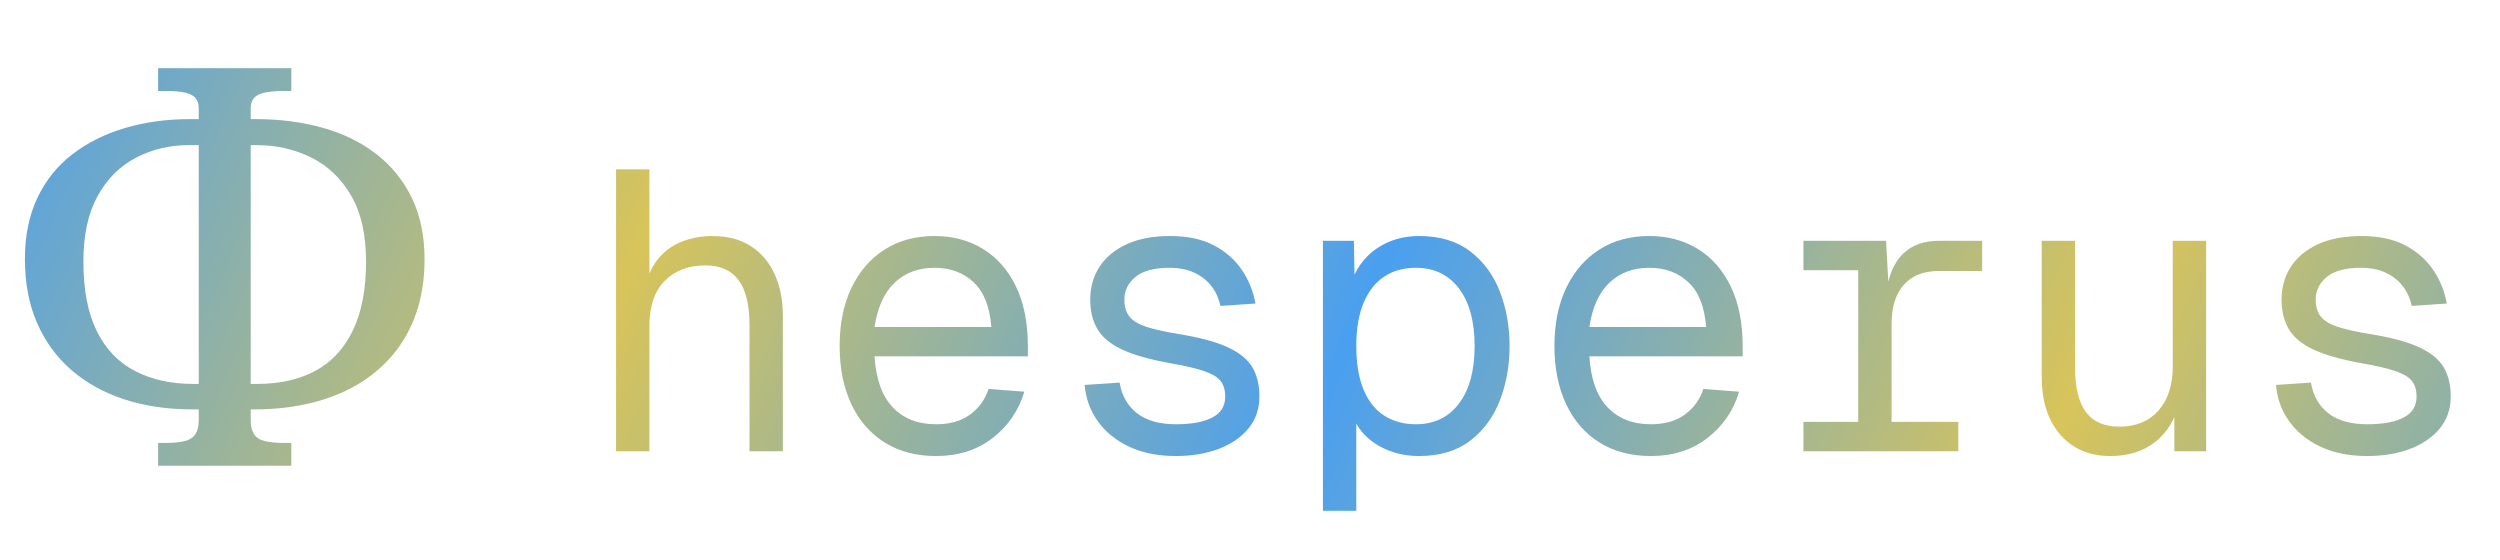
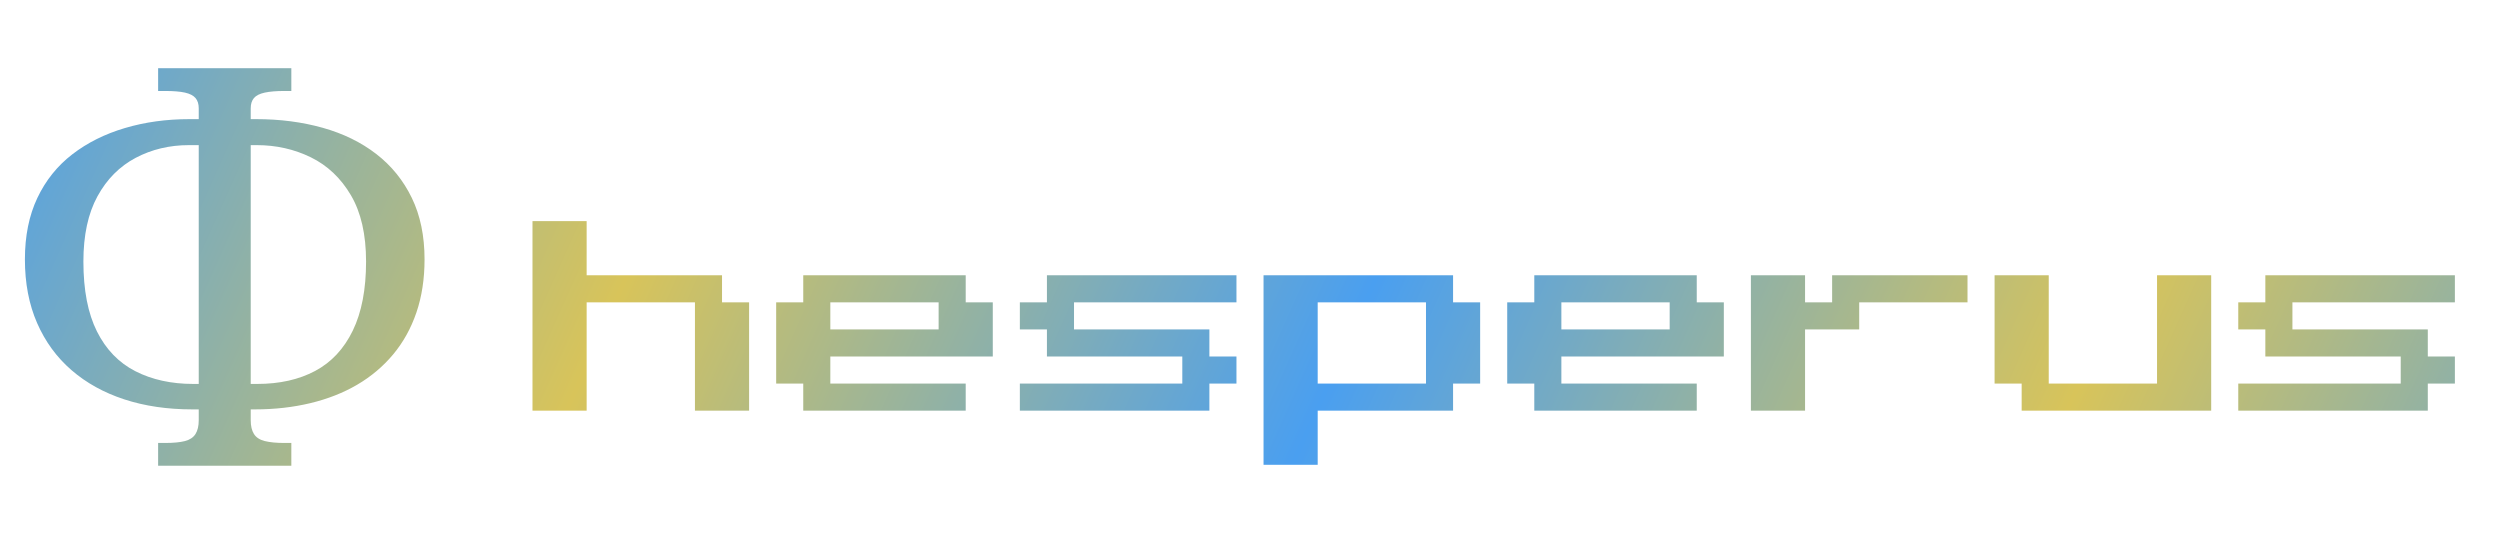
<svg xmlns="http://www.w3.org/2000/svg" width="554" height="124" viewBox="0 0 554 124" role="img" aria-label="hesperus">
  <defs>
    <linearGradient id="g" gradientUnits="userSpaceOnUse" x1="0" y1="0" x2="277" y2="124" spreadMethod="repeat">
      <stop offset="0" stop-color="#4a9ff0" />
      <stop offset="0.5" stop-color="#d8c45a" />
      <stop offset="1" stop-color="#4a9ff0" />
      <animateTransform attributeName="gradientTransform" type="translate" values="0 0;277 124;0 0" keyTimes="0;0.5;1" calcMode="spline" keySplines="0.42 0 0.58 1;0.42 0 0.58 1" dur="6s" repeatCount="indefinite" />
    </linearGradient>
  </defs>
  <path fill="url(#g)" d="M35.04 103.2V98.16H36.6Q39.36 98.16 40.98 97.74Q42.6 97.32 43.32 96.18Q44.04 95.04 44.04 93.12V90.72H42.6Q34.32 90.72 27.54 88.5Q20.76 86.28 15.84 82.02Q10.92 77.76 8.22 71.58Q5.52 65.4 5.52 57.48Q5.52 49.68 8.28 43.86Q11.04 38.04 16.02 34.2Q21.0 30.36 27.66 28.38Q34.32 26.4 42.0 26.4H44.04V24.0Q44.04 22.56 43.32 21.72Q42.6 20.88 40.98 20.52Q39.36 20.16 36.6 20.16H35.04V15.12H64.56V20.16H63.0Q60.36 20.16 58.68 20.52Q57.0 20.88 56.28 21.72Q55.56 22.56 55.56 24.0V26.4H56.76Q64.68 26.4 71.52 28.32Q78.36 30.24 83.4 34.14Q88.44 38.04 91.26 43.86Q94.08 49.68 94.08 57.48Q94.08 63.96 92.28 69.24Q90.48 74.52 87.12 78.54Q83.76 82.56 79.14 85.26Q74.52 87.96 68.76 89.34Q63.0 90.72 56.52 90.72H55.56V93.12Q55.56 95.04 56.28 96.18Q57.0 97.32 58.68 97.74Q60.36 98.16 63.0 98.16H64.56V103.2ZM44.04 85.08V32.16H41.88Q35.4 32.16 30.06 34.98Q24.72 37.8 21.6 43.5Q18.48 49.2 18.48 57.96Q18.48 67.44 21.48 73.44Q24.48 79.44 30.0 82.26Q35.52 85.08 42.84 85.08ZM55.56 85.08H57.0Q64.44 85.08 69.84 82.2Q75.24 79.32 78.18 73.26Q81.12 67.2 81.12 57.96Q81.12 48.96 77.76 43.26Q74.4 37.56 68.88 34.86Q63.36 32.16 56.88 32.16H55.56Z" />
-   <path fill="url(#g)" d="M136.52 100.0V37.52H143.912V63.656L143.032 63.48Q143.912 59.608 146.024 57.144Q148.136 54.68 151.216 53.492Q154.296 52.304 157.904 52.304Q162.92 52.304 166.396 54.548Q169.872 56.792 171.676 60.796Q173.48 64.8 173.48 69.992V100.0H166.088V72.104Q166.088 65.328 163.668 62.072Q161.248 58.816 156.32 58.816Q150.688 58.816 147.3 62.248Q143.912 65.68 143.912 72.192V100.0Z M207.448 101.056Q200.848 101.056 196.052 98.064Q191.256 95.072 188.66 89.572Q186.064 84.072 186.064 76.68Q186.064 69.288 188.66 63.832Q191.256 58.376 195.964 55.34Q200.672 52.304 207.096 52.304Q213.168 52.304 217.832 55.164Q222.496 58.024 225.136 63.48Q227.776 68.936 227.776 76.768V78.968H193.808Q194.248 86.448 197.812 90.232Q201.376 94.016 207.448 94.016Q212.024 94.016 214.972 91.86Q217.92 89.704 219.064 86.184L226.984 86.8Q225.136 93.048 219.988 97.052Q214.84 101.056 207.448 101.056ZM193.808 72.456H219.68Q219.152 65.68 215.72 62.512Q212.288 59.344 207.096 59.344Q201.728 59.344 198.252 62.644Q194.776 65.944 193.808 72.456Z M260.6 101.056Q254.528 101.056 250.128 98.944Q245.728 96.832 243.22 93.268Q240.712 89.704 240.36 85.304L248.104 84.776Q248.808 89.088 251.932 91.552Q255.056 94.016 260.6 94.016Q265.792 94.016 268.652 92.52Q271.512 91.024 271.512 87.856Q271.512 85.832 270.544 84.512Q269.576 83.192 266.936 82.268Q264.296 81.344 259.192 80.464Q252.416 79.232 248.588 77.428Q244.76 75.624 243.176 72.896Q241.592 70.168 241.592 66.384Q241.592 62.336 243.616 59.168Q245.64 56.0 249.6 54.152Q253.56 52.304 259.28 52.304Q265.088 52.304 269.004 54.372Q272.92 56.44 275.208 59.828Q277.496 63.216 278.2 67.264L270.456 67.792Q269.928 65.328 268.476 63.436Q267.024 61.544 264.692 60.444Q262.36 59.344 259.192 59.344Q254.088 59.344 251.624 61.368Q249.16 63.392 249.16 66.384Q249.16 68.76 250.304 70.168Q251.448 71.576 254.0 72.412Q256.552 73.248 260.776 73.952Q267.992 75.096 271.952 76.9Q275.912 78.704 277.496 81.344Q279.08 83.984 279.08 87.856Q279.08 91.992 276.66 94.94Q274.24 97.888 270.06 99.472Q265.88 101.056 260.6 101.056Z M293.16 113.2V53.36H300.024L300.2 63.92L299.144 63.392Q300.904 57.936 304.996 55.12Q309.088 52.304 314.456 52.304Q321.408 52.304 325.852 55.736Q330.296 59.168 332.408 64.712Q334.52 70.256 334.52 76.68Q334.52 83.104 332.408 88.648Q330.296 94.192 325.852 97.624Q321.408 101.056 314.456 101.056Q310.848 101.056 307.724 99.824Q304.6 98.592 302.444 96.392Q300.288 94.192 299.496 91.2L300.552 89.968V113.2ZM313.752 94.016Q319.824 94.016 323.3 89.44Q326.776 84.864 326.776 76.68Q326.776 68.496 323.3 63.92Q319.824 59.344 313.752 59.344Q309.704 59.344 306.756 61.28Q303.808 63.216 302.18 67.088Q300.552 70.96 300.552 76.68Q300.552 82.4 302.136 86.272Q303.72 90.144 306.712 92.08Q309.704 94.016 313.752 94.016Z M365.848 101.056Q359.248 101.056 354.452 98.064Q349.656 95.072 347.06 89.572Q344.464 84.072 344.464 76.68Q344.464 69.288 347.06 63.832Q349.656 58.376 354.364 55.34Q359.072 52.304 365.496 52.304Q371.568 52.304 376.232 55.164Q380.896 58.024 383.536 63.48Q386.176 68.936 386.176 76.768V78.968H352.208Q352.648 86.448 356.212 90.232Q359.776 94.016 365.848 94.016Q370.424 94.016 373.372 91.86Q376.32 89.704 377.464 86.184L385.384 86.8Q383.536 93.048 378.388 97.052Q373.24 101.056 365.848 101.056ZM352.208 72.456H378.08Q377.552 65.68 374.12 62.512Q370.688 59.344 365.496 59.344Q360.128 59.344 356.652 62.644Q353.176 65.944 352.208 72.456Z M399.64 100.0V93.488H415.392L411.784 97.008V56.264L415.392 59.872H399.64V53.36H417.944L418.648 65.856L417.944 65.328Q418.648 59.256 421.64 56.308Q424.632 53.36 429.648 53.36H439.24V60.048H429.736Q426.304 60.048 423.972 61.412Q421.64 62.776 420.408 65.372Q419.176 67.968 419.176 71.84V97.008L415.656 93.488H433.96V100.0Z M467.664 101.056Q460.712 101.056 456.576 96.348Q452.44 91.64 452.44 83.368V53.36H459.832V81.344Q459.832 88.12 462.252 91.332Q464.672 94.544 469.688 94.544Q475.144 94.544 478.312 90.98Q481.48 87.416 481.48 81.168V53.36H488.872V100.0H481.832V88.472L482.976 89.088Q481.568 94.808 477.608 97.932Q473.648 101.056 467.664 101.056Z M524.6 101.056Q518.528 101.056 514.128 98.944Q509.728 96.832 507.22 93.268Q504.712 89.704 504.36 85.304L512.104 84.776Q512.808 89.088 515.932 91.552Q519.056 94.016 524.6 94.016Q529.792 94.016 532.652 92.52Q535.512 91.024 535.512 87.856Q535.512 85.832 534.544 84.512Q533.576 83.192 530.936 82.268Q528.296 81.344 523.192 80.464Q516.416 79.232 512.588 77.428Q508.76 75.624 507.176 72.896Q505.592 70.168 505.592 66.384Q505.592 62.336 507.616 59.168Q509.64 56.0 513.6 54.152Q517.56 52.304 523.28 52.304Q529.088 52.304 533.004 54.372Q536.92 56.44 539.208 59.828Q541.496 63.216 542.2 67.264L534.456 67.792Q533.928 65.328 532.476 63.436Q531.024 61.544 528.692 60.444Q526.36 59.344 523.192 59.344Q518.088 59.344 515.624 61.368Q513.16 63.392 513.16 66.384Q513.16 68.76 514.304 70.168Q515.448 71.576 518.0 72.412Q520.552 73.248 524.776 73.952Q531.992 75.096 535.952 76.9Q539.912 78.704 541.496 81.344Q543.08 83.984 543.08 87.856Q543.08 91.992 540.66 94.94Q538.24 97.888 534.06 99.472Q529.88 101.056 524.6 101.056Z" />
+   <path fill="url(#g)" d="M118 49h12v6h-12zM118 55h12v6h-12zM118 61h42v6h-42zM178 61h36v6h-36zM232 61h42v6h-42zM280 61h42v6h-42zM340 61h36v6h-36zM388 61h12v6h-12zM406 61h30v6h-30zM442 61h12v6h-12zM478 61h12v6h-12zM502 61h42v6h-42zM118 67h12v6h-12zM154 67h12v6h-12zM172 67h12v6h-12zM208 67h12v6h-12zM226 67h12v6h-12zM280 67h12v6h-12zM316 67h12v6h-12zM334 67h12v6h-12zM370 67h12v6h-12zM388 67h24v6h-24zM442 67h12v6h-12zM478 67h12v6h-12zM496 67h12v6h-12zM118 73h12v6h-12zM154 73h12v6h-12zM172 73h48v6h-48zM232 73h36v6h-36zM280 73h12v6h-12zM316 73h12v6h-12zM334 73h48v6h-48zM388 73h12v6h-12zM442 73h12v6h-12zM478 73h12v6h-12zM502 73h36v6h-36zM118 79h12v6h-12zM154 79h12v6h-12zM172 79h12v6h-12zM262 79h12v6h-12zM280 79h12v6h-12zM316 79h12v6h-12zM334 79h12v6h-12zM388 79h12v6h-12zM442 79h12v6h-12zM478 79h12v6h-12zM532 79h12v6h-12zM118 85h12v6h-12zM154 85h12v6h-12zM178 85h36v6h-36zM226 85h42v6h-42zM280 85h42v6h-42zM340 85h36v6h-36zM388 85h12v6h-12zM448 85h42v6h-42zM496 85h42v6h-42zM280 91h12v6h-12zM280 97h12v6h-12z" />
</svg>
